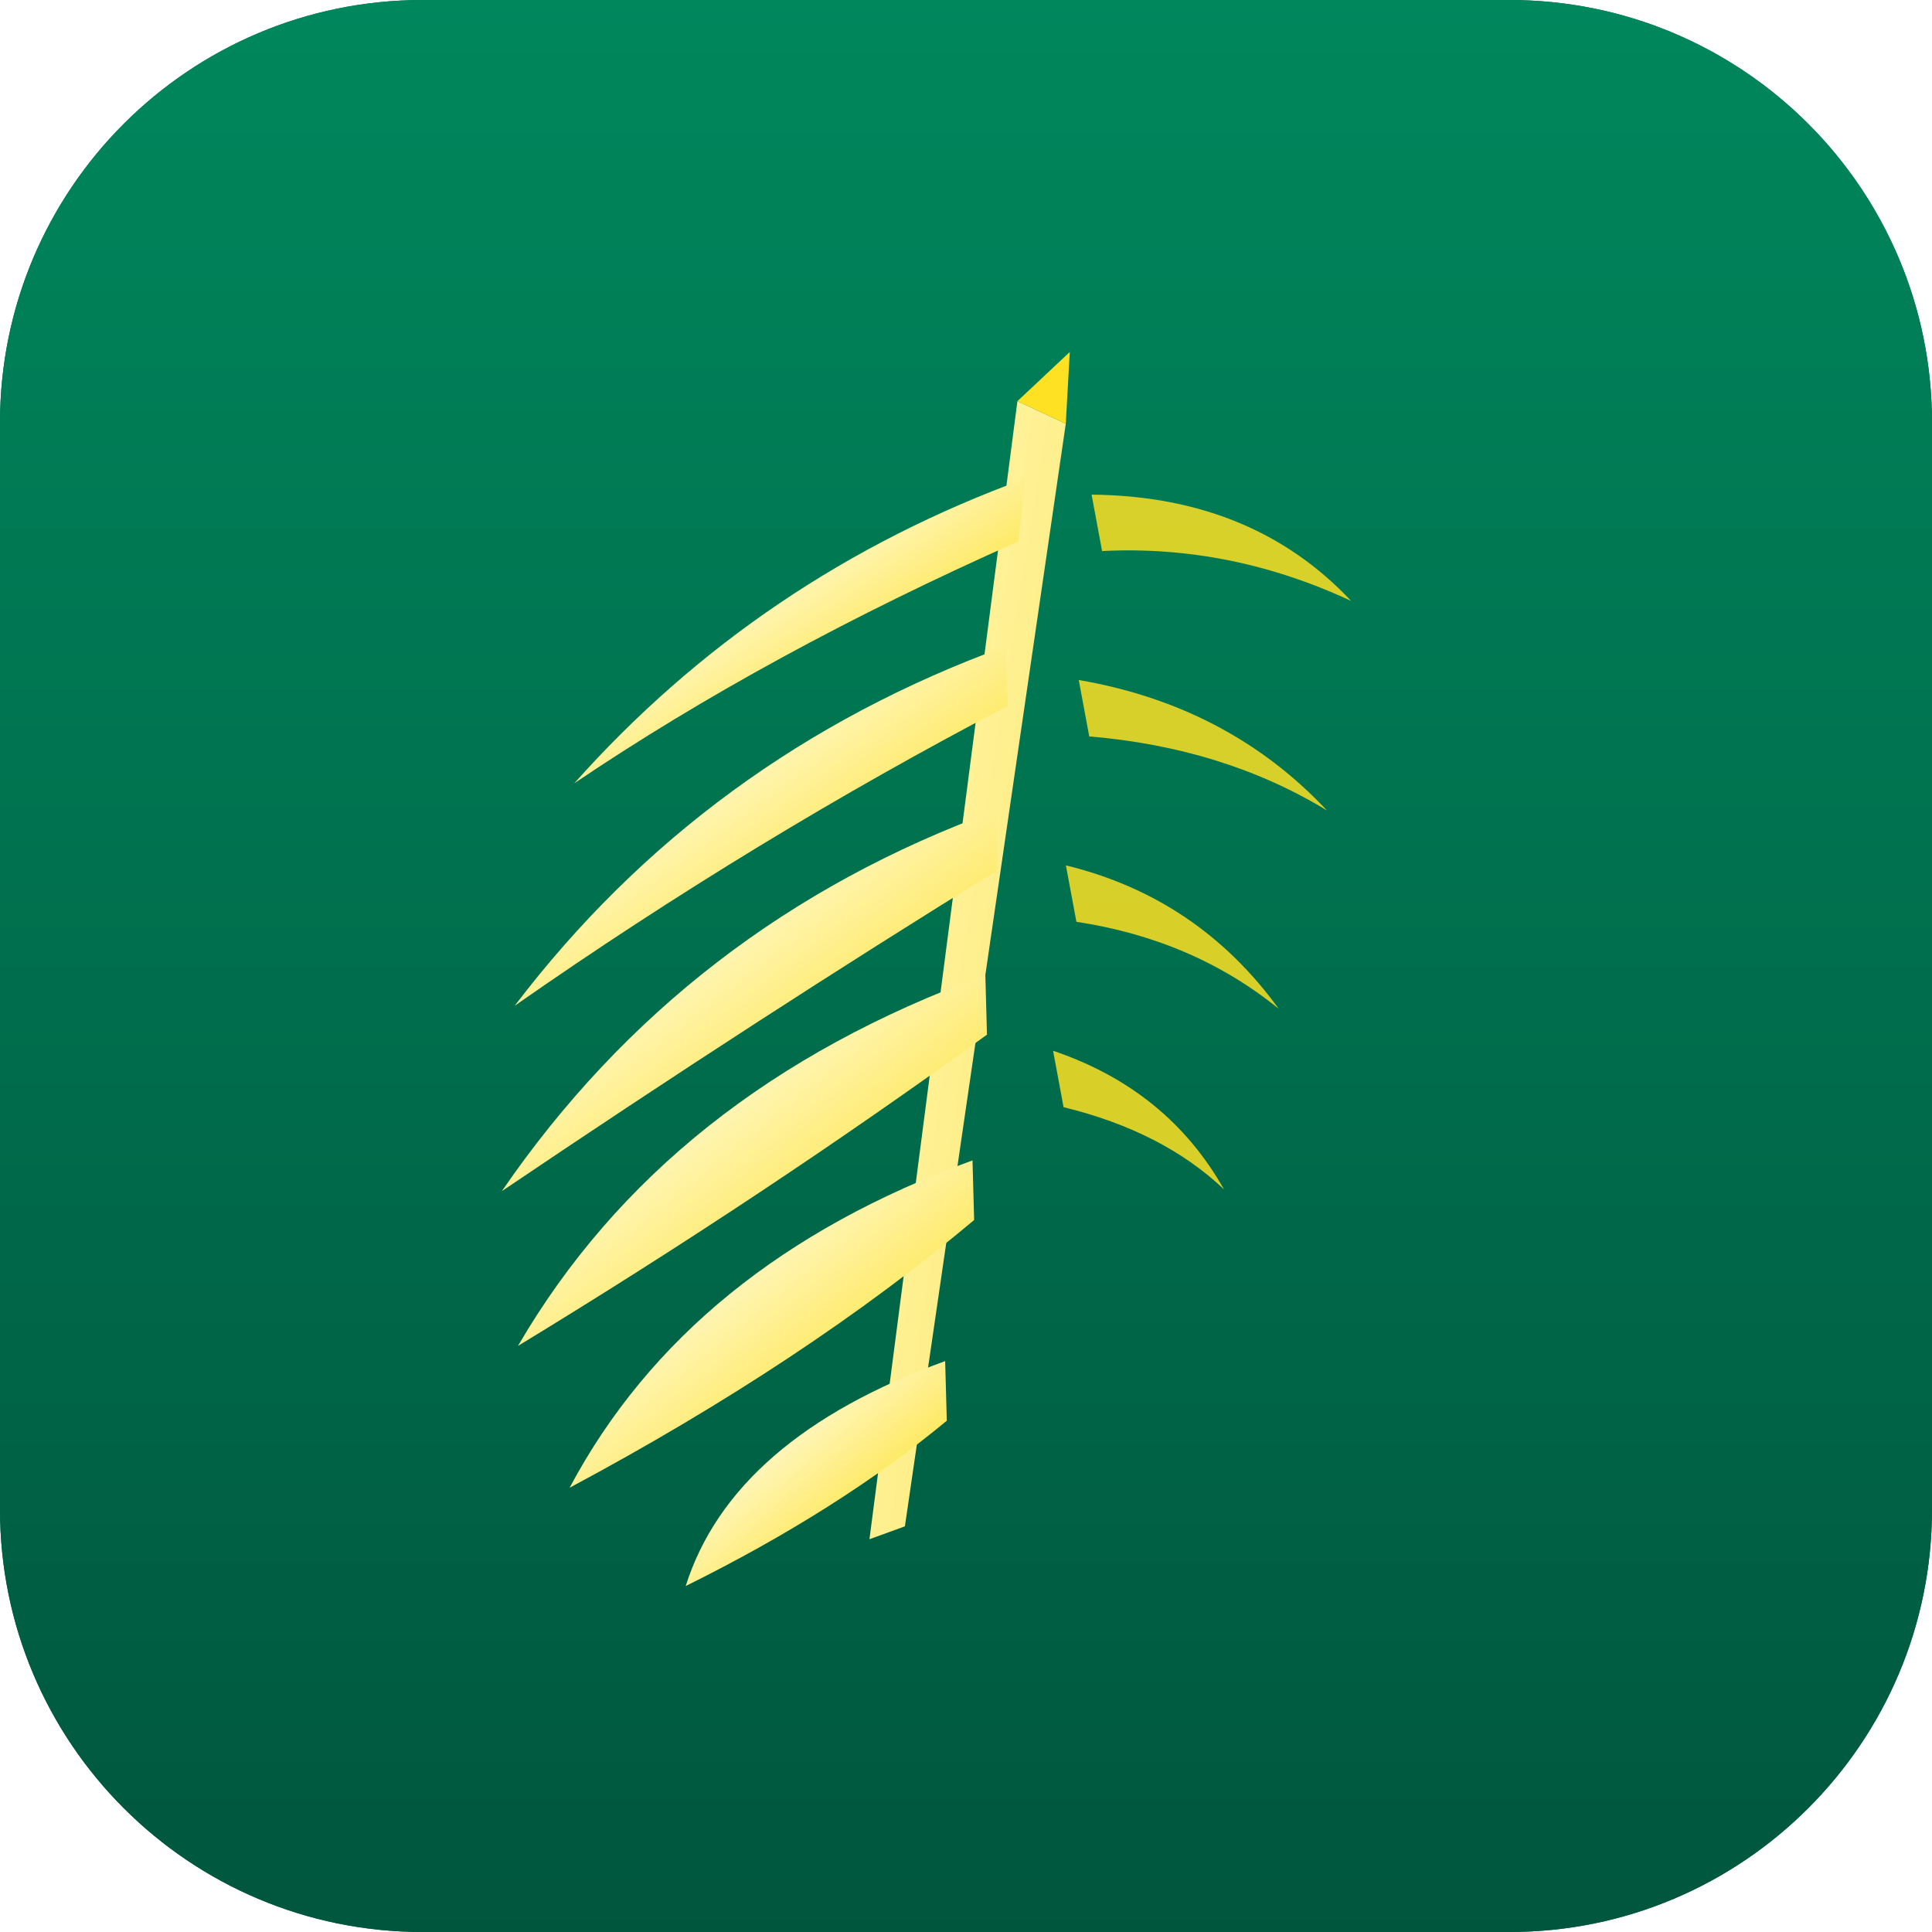
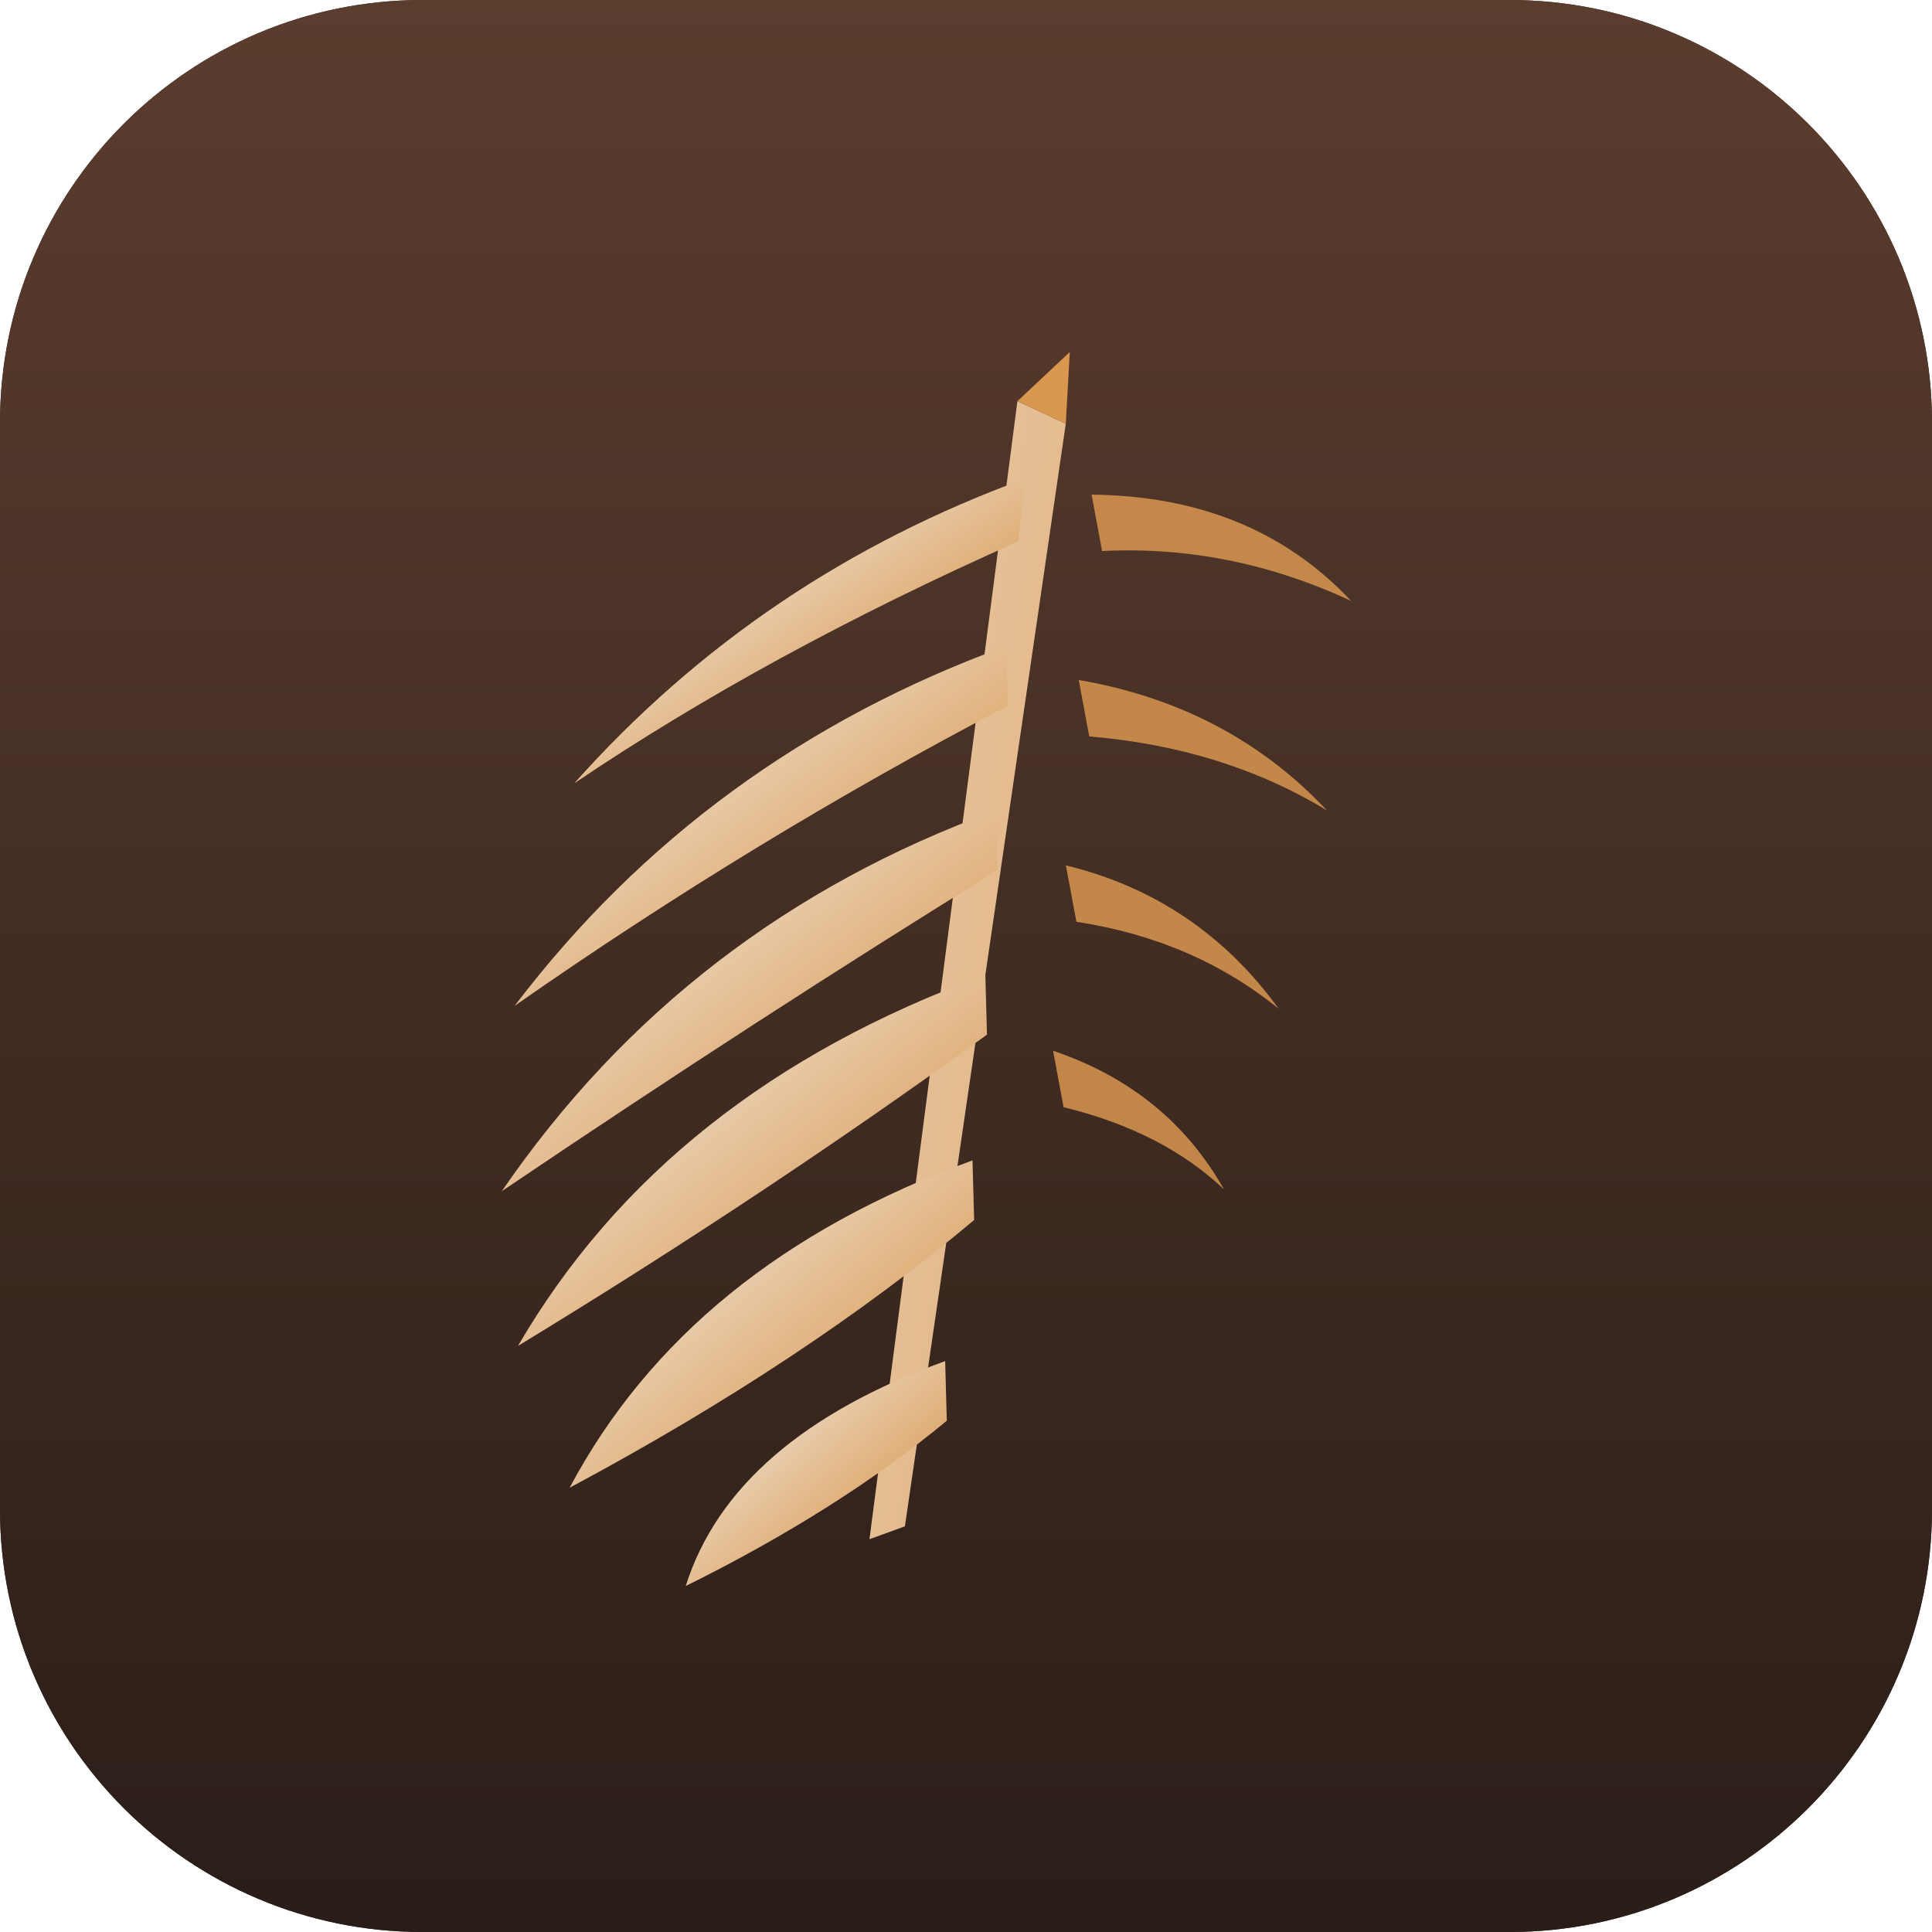
<svg xmlns="http://www.w3.org/2000/svg" viewBox="0 0 1024 1024" width="1024" height="1024">
-   <rect x="0" y="0" width="1024" height="1024" rx="224" ry="224" fill="#006747" />
+   <rect x="0" y="0" width="1024" height="1024" rx="224" ry="224" fill="#3a2820" />
  <defs>
    <linearGradient id="bgShade" x1="0%" y1="0%" x2="0%" y2="100%">
-       <stop offset="0%" stop-color="#00875c" stop-opacity="1" />
-       <stop offset="100%" stop-color="#00563d" stop-opacity="1" />
+       <stop offset="0%" stop-color="#5b3d2e" stop-opacity="1" />
+       <stop offset="100%" stop-color="#2a1d18" stop-opacity="1" />
    </linearGradient>
    <linearGradient id="plumeShade" x1="0%" y1="0%" x2="100%" y2="100%">
-       <stop offset="0%" stop-color="#ffffff" stop-opacity="1" />
-       <stop offset="100%" stop-color="#FEE123" stop-opacity="1" />
+       <stop offset="0%" stop-color="#efe4d4" stop-opacity="1" />
+       <stop offset="100%" stop-color="#d99750" stop-opacity="1" />
    </linearGradient>
  </defs>
  <rect x="0" y="0" width="1024" height="1024" rx="224" ry="224" fill="url(#bgShade)" />
  <g transform="translate(512 512) rotate(-20) translate(-512 -512)">
    <path d="M 360 780 L 380 780 L 660 260 L 640 240 Z" fill="url(#plumeShade)" />
-     <path d="M 640 240 L 660 260 L 675 225 Z" fill="#FEE123" />
+     <path d="M 640 240 L 660 260 L 675 225 Z" fill="#d99750" />
    <g fill="url(#plumeShade)">
      <path d="M 630 280 Q 480 280 350 350 Q 470 320 615 310 Z" />
      <path d="M 590 360 Q 420 360 280 450 Q 430 410 580 390 Z" />
      <path d="M 555 440 Q 380 440 240 540 Q 400 500 545 470 Z" />
      <path d="M 520 520 Q 340 520 220 620 Q 370 590 510 550 Z" />
      <path d="M 480 610 Q 320 610 220 700 Q 360 680 470 640 Z" />
      <path d="M 430 705 Q 310 705 260 770 Q 350 760 420 735 Z" />
    </g>
-     <g fill="#FEE123" opacity="0.85">
+     <g fill="#d99750" opacity="0.85">
      <path d="M 660 300 Q 740 330 770 400 Q 720 350 655 330 Z" />
      <path d="M 620 390 Q 690 430 720 500 Q 680 450 615 420 Z" />
      <path d="M 580 480 Q 640 520 660 590 Q 630 540 575 510 Z" />
      <path d="M 540 570 Q 590 610 600 670 Q 580 630 535 600 Z" />
    </g>
  </g>
</svg>
